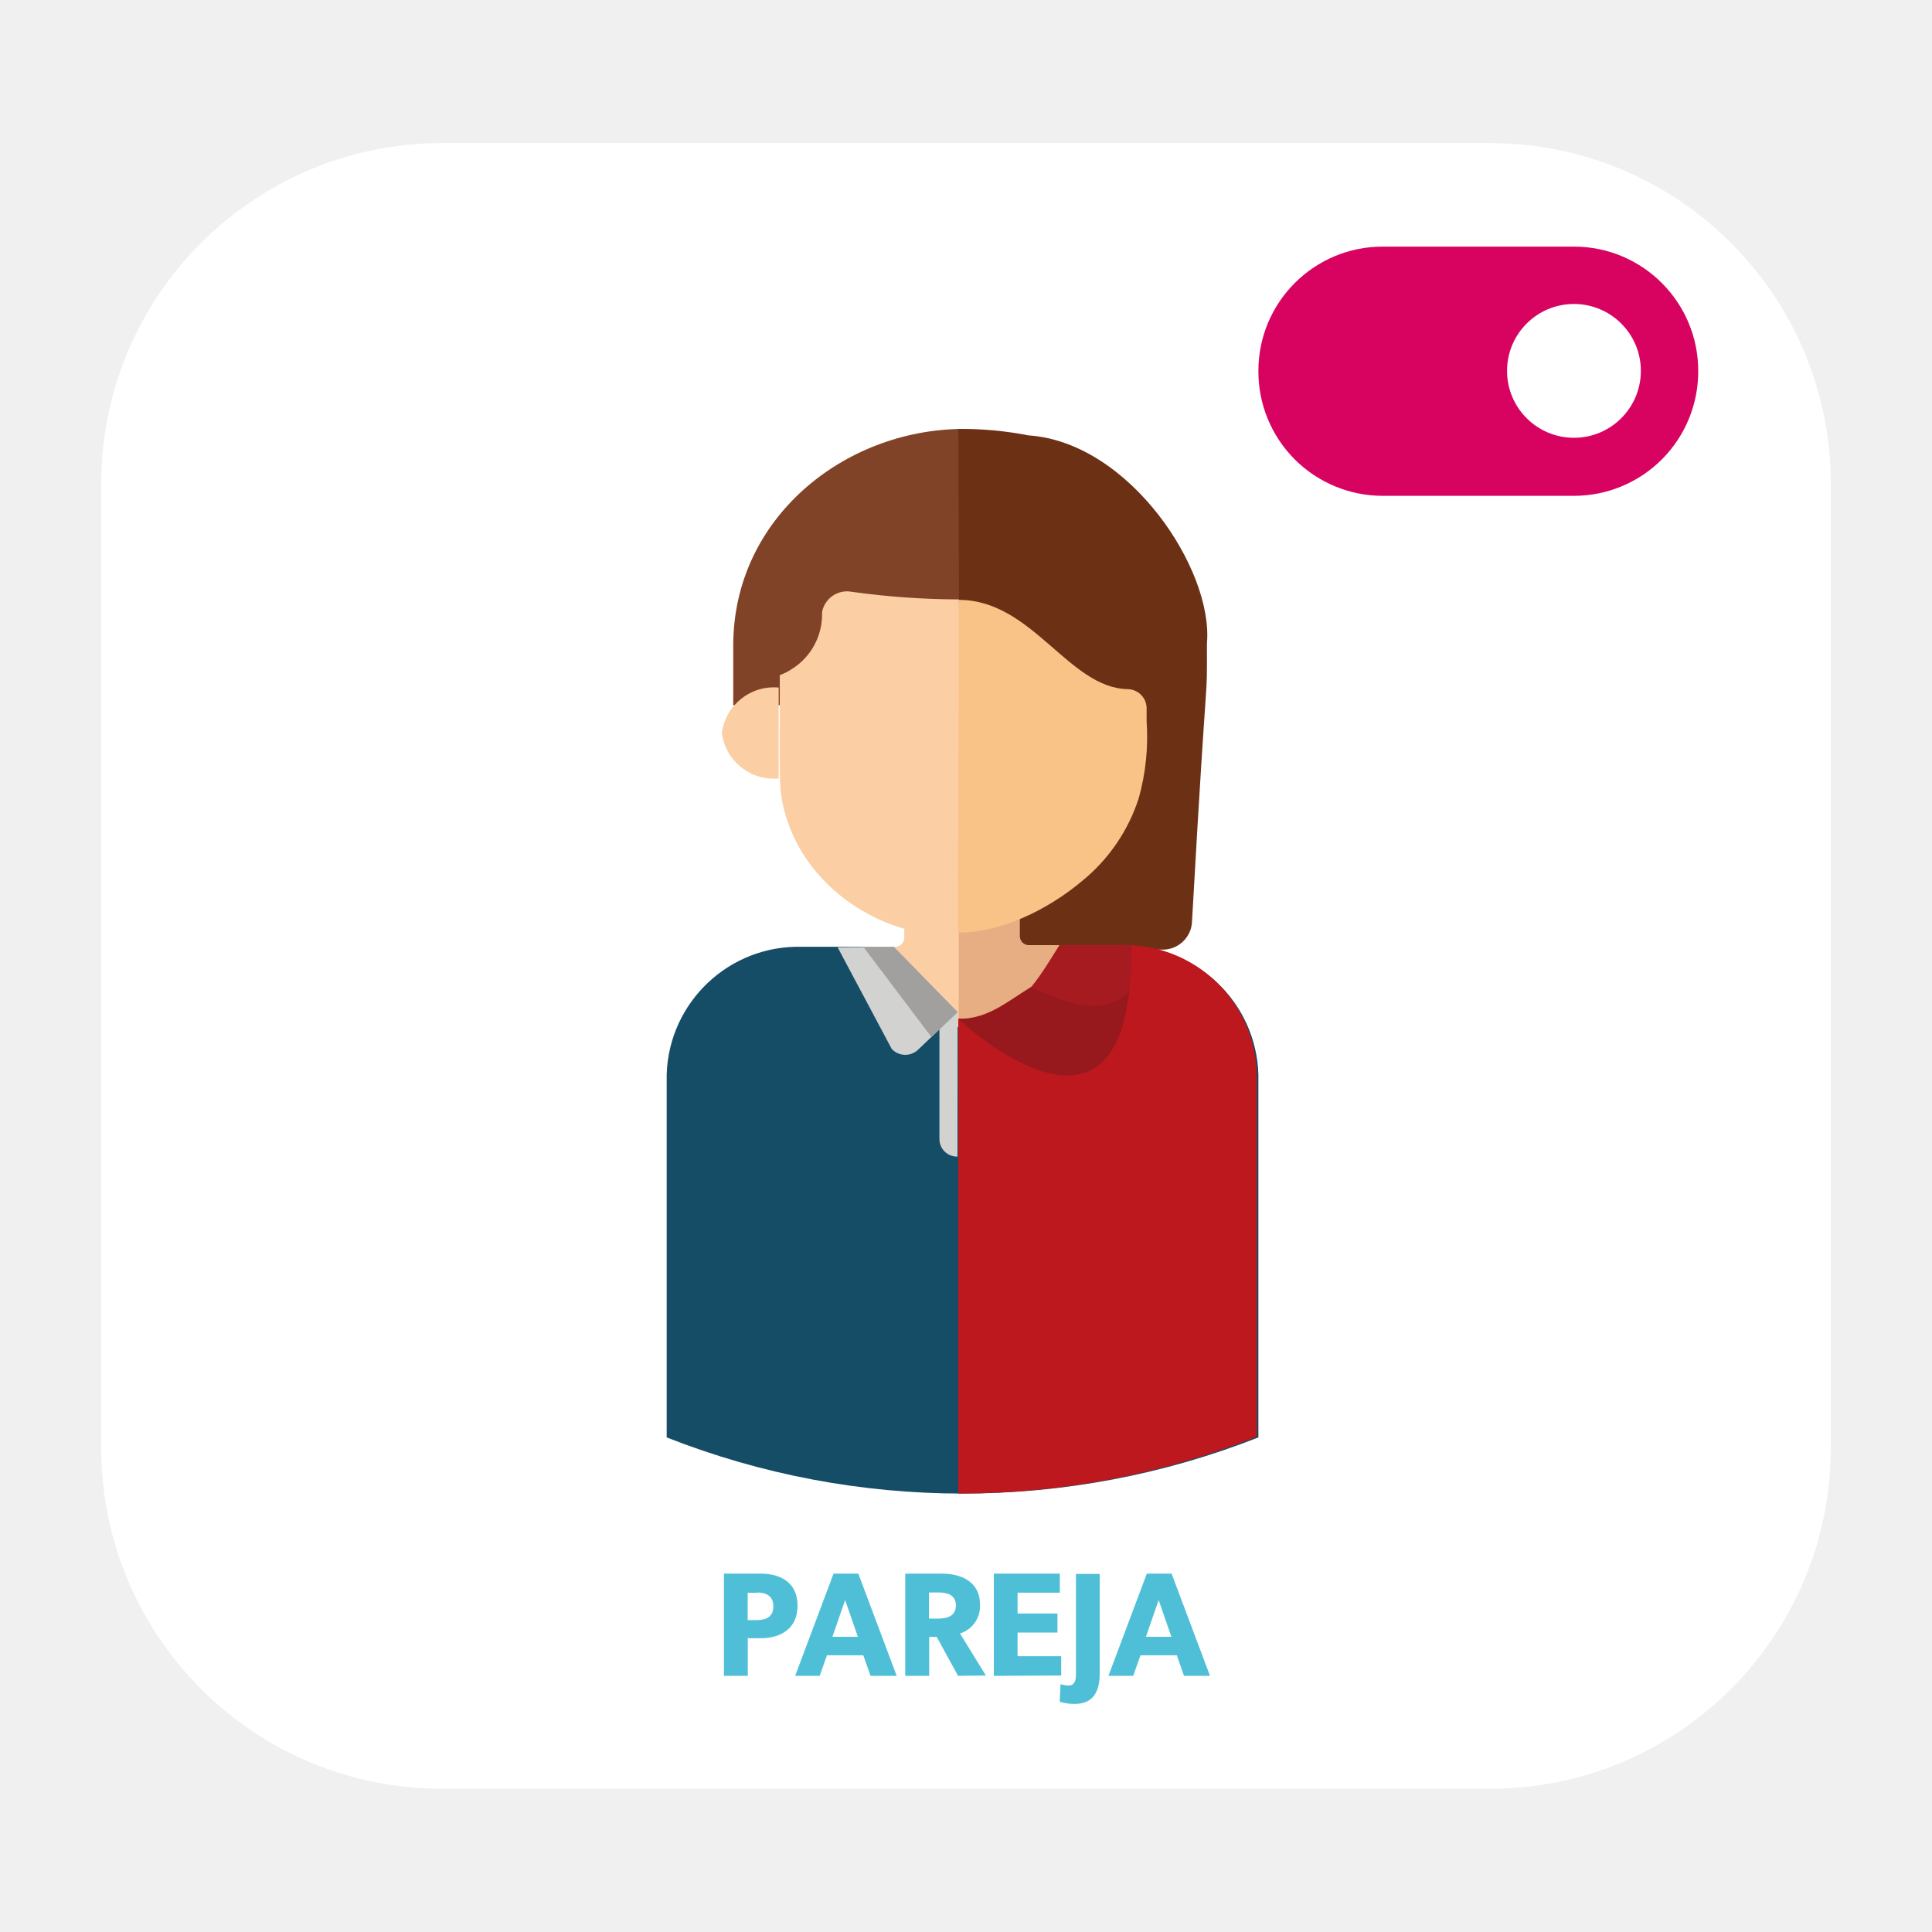
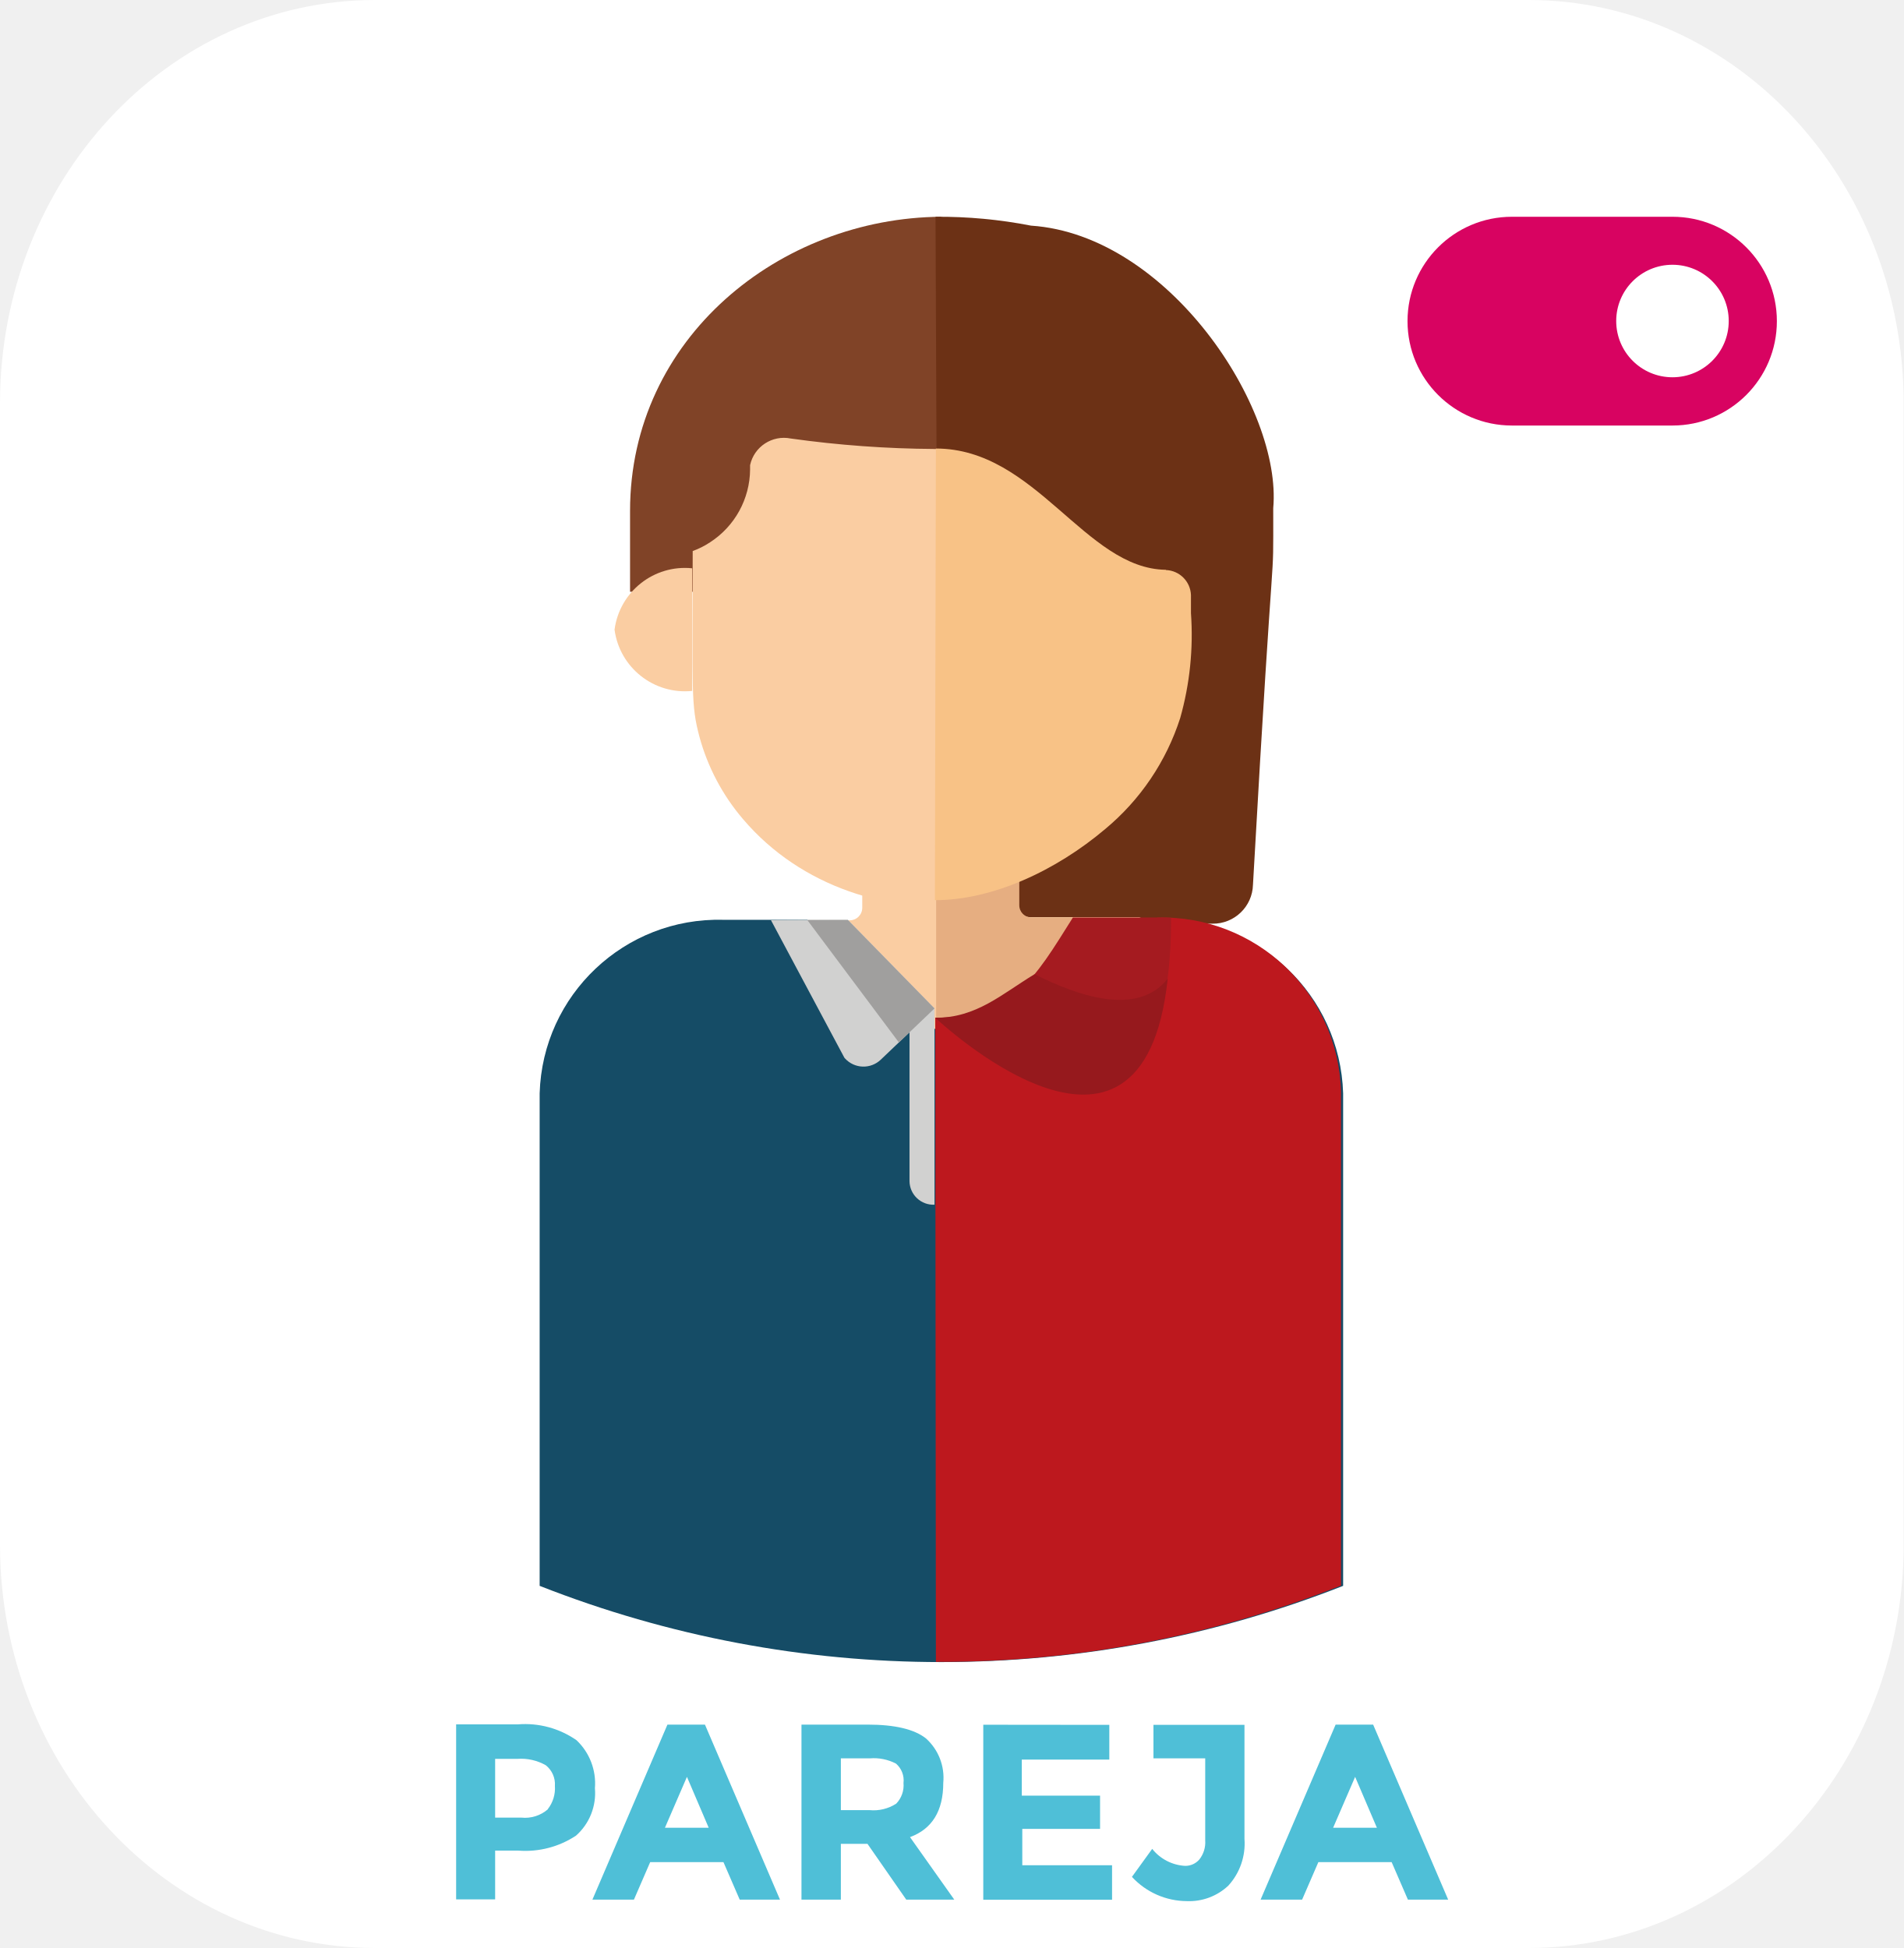
- <svg xmlns="http://www.w3.org/2000/svg" id="Layer_1" data-name="Layer 1" viewBox="0 0 170.08 170.08">
+ <svg xmlns="http://www.w3.org/2000/svg" viewBox="0 0 152.26 155.83">
  <defs>
-     <style>.cls-1{isolation:isolate;}.cls-2{fill:#4fbfd7;}.cls-3{fill:#fff;}.cls-4{fill:#d80361;}.cls-5{fill:#fbcea3;}.cls-6{fill:#e6ae82;}.cls-7{fill:#154c66;}.cls-8{fill:#814327;}.cls-9{fill:#d2d2d1;}.cls-10{fill:#c4c0be;}.cls-11{fill:#a1a09f;}.cls-12{fill:#6c3115;}.cls-13{fill:#be181f;}.cls-14{fill:#a61b20;}.cls-15{fill:#97191d;}.cls-16{fill:#f9c388;}</style>
+     <style>.cls-1{fill:#fff;}.cls-2{fill:#d80361;}.cls-3{fill:#4fbfd7;}.cls-4{fill:#facda2;}.cls-5{fill:#e6ae81;}.cls-6{fill:#154c66;}.cls-7{fill:#804327;}.cls-8{fill:#d1d1d0;}.cls-9{fill:#c4c0be;}.cls-10{fill:#a09f9e;}.cls-11{fill:#6c3115;}.cls-12{fill:#bd181e;}.cls-13{fill:#a51b20;}.cls-14{fill:#96191d;}.cls-15{fill:#f8c286;}</style>
  </defs>
-   <g id="Grupo_1262" data-name="Grupo 1262">
-     <g id="YO-2" class="cls-1">
-       <g class="cls-1">
-         <path class="cls-2" d="M77.4,144.54v3.34H75.46v-3.34l-2.88-4.93h2.16l1.69,3.3,1.69-3.3h2.16Z" />
-         <path class="cls-2" d="M84.36,148a4.28,4.28,0,1,1,4.39-4.27A4.12,4.12,0,0,1,84.36,148Zm0-6.9a2.59,2.59,0,1,0,2.42,2.58A2.39,2.39,0,0,0,84.36,141.13Z" />
-       </g>
+   <g id="pareja">
+     <path id="Rectángulo_260" data-name="Rectángulo 260" class="cls-1" d="M39.75,5.79H132c16.57,0,30,14.45,30,32.27v91.29c0,17.82-13.43,32.27-30,32.27H39.75c-16.57,0-30-14.45-30-32.27V38.06C9.75,20.24,23.18,5.79,39.75,5.79Z" transform="translate(-9.75 -5.79)" />
+     <g id="Grupo_1288" data-name="Grupo 1288">
+       <rect id="Rectángulo_124-4" data-name="Rectángulo 124-4" class="cls-2" x="112.57" y="17.34" width="29.54" height="16.7" rx="8.35" />
+       <circle id="Elipse_54-12" data-name="Elipse 54-12" class="cls-1" cx="133.76" cy="25.68" r="4.5" />
    </g>
-     <g id="Secure-6">
-       <rect id="Rectángulo_100-6" data-name="Rectángulo 100-6" class="cls-3" x="8.91" y="12.6" width="152.26" height="144.87" rx="30" />
-       <g id="Grupo_1241-2" data-name="Grupo 1241-2">
-         <path id="Rectángulo_124-8" data-name="Rectángulo 124-8" class="cls-4" d="M121.72,21.71h16.84A10.94,10.94,0,0,1,149.5,32.65h0a10.94,10.94,0,0,1-10.94,11H121.72a10.94,10.94,0,0,1-10.94-11h0A10.94,10.94,0,0,1,121.72,21.71Z" />
-         <circle id="Elipse_54-16" data-name="Elipse 54-16" class="cls-3" cx="138.56" cy="32.65" r="5.89" />
-       </g>
-       <g id="Pareja">
-         <g id="Grupo_1131-2" data-name="Grupo 1131-2">
-           <g id="Group_722-2" data-name="Group 722-2">
-             <path id="Path_115-2" data-name="Path 115-2" class="cls-5" d="M89.86,82.57V77.2H79.61v5.37a.8.8,0,0,1-.82.78l-7.06.25v18.27h26V83.35H90.68a.8.8,0,0,1-.82-.78h0" />
-             <path id="Path_116-2" data-name="Path 116-2" class="cls-6" d="M97.73,83.35h-7a.8.8,0,0,1-.82-.78V77.2H84.5v24.67H97.74Z" />
-             <path id="Path_117-2" data-name="Path 117-2" class="cls-7" d="M98.88,83.35H93.42c0,4.53-8.68,7.2-8.68,7.2s-8.69-2.66-8.69-7.2H70.59A11.6,11.6,0,0,0,58.69,94.6v31.94a71.09,71.09,0,0,0,52.09,0V94.6a11.59,11.59,0,0,0-11.9-11.25" />
-             <path id="Path_120-2" data-name="Path 120-2" class="cls-8" d="M84.75,62.08H64.55V56.83c0-11.22,9.76-19,20.18-19.07Z" />
-             <path id="Path_121-2" data-name="Path 121-2" class="cls-5" d="M105.92,64.53a4.61,4.61,0,0,1-5,4v-8a4.61,4.61,0,0,1,5,4" />
-             <path id="Path_122-2" data-name="Path 122-2" class="cls-5" d="M63.55,64.53a4.61,4.61,0,0,0,5,4v-8a4.61,4.61,0,0,0-5,4" />
-             <path id="Path_123-2" data-name="Path 123-2" class="cls-5" d="M97.16,54.15a2.23,2.23,0,0,0-2.38-2.08,1.43,1.43,0,0,0-.29,0l-.84.11A69.55,69.55,0,0,1,75,52.1a2.24,2.24,0,0,0-2.63,1.77,2.7,2.7,0,0,0,0,.28,5.67,5.67,0,0,1-2.6,4.71,4.93,4.93,0,0,1-1.12.57c0,9.32-.13,9.94.43,12.05a13.78,13.78,0,0,0,2.83,5.34c7.51,8.85,23.25,7.12,27.91-3.38,1.55-3.47,1.14-6.11,1.14-14a5.72,5.72,0,0,1-3.72-5.28" />
-             <path id="Path_125-2" data-name="Path 125-2" class="cls-9" d="M84.3,89.09l-1.6-1.18v12.4a1.55,1.55,0,0,0,1.59,1.51h0Z" />
-             <path id="Path_128-2" data-name="Path 128-2" class="cls-10" d="M88.27,92.73a1.7,1.7,0,0,0,.92.11Z" />
-             <path id="Path_129-2" data-name="Path 129-2" class="cls-9" d="M78.68,83.35l5.62,5.74-3.49,3.33a1.63,1.63,0,0,1-2.31-.08h0l0,0-4.76-8.94Z" />
-             <path id="Path_130-2" data-name="Path 130-2" class="cls-11" d="M82,91.3l2.31-2.2-5.62-5.75H76Z" />
-           </g>
-           <g id="Group_723-2-2" data-name="Group 723-2-2">
-             <path id="Path_132-2" data-name="Path 132-2" class="cls-12" d="M84.36,37.76a30.61,30.61,0,0,1,6.19.57c8.89.6,16.29,11.84,15.7,18.32,0,6.14.1-.69-1.31,24.42a2.58,2.58,0,0,1-2.62,2.53H84.55" />
-             <path id="Path_133-3" data-name="Path 133-3" class="cls-5" d="M84.4,101.82H97.61V83.21H90.53a.81.81,0,0,1-.83-.78h0" />
-             <path id="Path_133-4" data-name="Path 133-4" class="cls-5" d="M89.7,82.43V77H84.4" />
-             <path id="Path_134-2" data-name="Path 134-2" class="cls-6" d="M97.69,83.21H90.6a.8.8,0,0,1-.82-.78h0V77H84.4v24.78H97.7Z" />
-             <path id="Path_136-2" data-name="Path 136-2" class="cls-13" d="M98.74,83.21H93.26c0,4.54,0,6.49-8.9,6.49l0,41.78h.15a70.81,70.81,0,0,0,26.13-5v-32A11.63,11.63,0,0,0,98.74,83.2" />
-             <path id="Path_137-2" data-name="Path 137-2" class="cls-14" d="M99.65,83.21H93.26c-2.5,4-3.87,6.49-8.9,6.49,0,0,15.35,13.82,15.28-6.49" />
-             <path id="Path_140-2" data-name="Path 140-2" class="cls-15" d="M90.78,86.88c2.7,1.35,6.65,2.8,8.64.29-1.59,15.27-15.07,2.53-15.07,2.53,2.67,0,4.31-1.54,6.43-2.82" />
-             <path id="Path_141-2" data-name="Path 141-2" class="cls-16" d="M99.28,60.67a1.69,1.69,0,0,1,1.66,1.64v1.18a20,20,0,0,1-.7,6.8,15.53,15.53,0,0,1-4.9,7.2c-3.2,2.7-7.3,4.61-11,4.61l.07-29.29c6.49,0,9.67,7.8,14.91,7.86" />
-           </g>
-         </g>
-         <g id="PAREJA-2" class="cls-1">
-           <g class="cls-1">
-             <path class="cls-2" d="M66.94,144.22H65.83v3.31h-2.1v-9h3.21c1.83,0,3.27.82,3.27,2.82S68.77,144.22,66.94,144.22Zm-.3-4h-.82v2.4h.82c.82,0,1.44-.29,1.44-1.21S67.44,140.19,66.64,140.19Z" />
-             <path class="cls-2" d="M76.64,147.53,76,145.72H72.8l-.64,1.81H70l3.38-9h2.18l3.38,9Zm-2.24-6.67-1.12,3.23h2.24Z" />
-             <path class="cls-2" d="M84.34,147.53l-1.88-3.43H81.8v3.43H79.69v-9h3.22c1.72,0,3.36.73,3.36,2.69a2.51,2.51,0,0,1-1.76,2.58l2.28,3.7Zm-1.73-7.34h-.83v2.3h.83c.79,0,1.54-.24,1.54-1.16S83.4,140.19,82.61,140.19Z" />
-             <path class="cls-2" d="M87.49,147.53v-9H93.3v1.68H89.58v1.83h3.51v1.68H89.58v2.08h3.84v1.7Z" />
-             <path class="cls-2" d="M94.63,150a4.28,4.28,0,0,1-1.34-.19l.07-1.55a2.17,2.17,0,0,0,.71.12c.5,0,.65-.39.65-1v-8.82h2.09v8.79C96.81,148.83,96.29,150,94.63,150Z" />
-             <path class="cls-2" d="M104.23,147.53l-.63-1.81h-3.2l-.64,1.81H97.58l3.38-9h2.18l3.38,9ZM102,140.86l-1.12,3.23h2.24Z" />
-           </g>
-         </g>
-       </g>
+     <path class="cls-3" d="M55.86,145a4.75,4.75,0,0,1,1.47,3.84,4.54,4.54,0,0,1-1.51,3.79,7.34,7.34,0,0,1-4.61,1.2H49.35v3.9H46.23v-14h4.94A7.19,7.19,0,0,1,55.86,145Zm-2.29,5.5a2.7,2.7,0,0,0,.56-1.84A1.94,1.94,0,0,0,53.4,147a4,4,0,0,0-2.27-.51H49.35v4.7h2.1A2.78,2.78,0,0,0,53.57,150.52Z" transform="translate(-9.75 -5.79)" />
+     <path class="cls-3" d="M68.91,157.75l-1.3-3H61.75l-1.3,3H57.13l6-14h3l6,14Zm-4.22-9.82L62.93,152h3.5Z" transform="translate(-9.75 -5.79)" />
+     <path class="cls-3" d="M85.19,148.41q0,3.36-2.66,4.34l3.54,5H82.23l-3.1-4.46H77v4.46H73.85v-14h5.3c2.17,0,3.72.37,4.65,1.1A4.23,4.23,0,0,1,85.19,148.41Zm-3.76,1.66a2.11,2.11,0,0,0,.58-1.65,1.77,1.77,0,0,0-.6-1.55,3.84,3.84,0,0,0-2.1-.42H77v4.14h2.28A3.33,3.33,0,0,0,81.43,150.07Z" transform="translate(-9.75 -5.79)" />
+     <path class="cls-3" d="M98.47,143.77v2.78h-7v2.88h6.26v2.66H91.51V155h7.18v2.76H88.39v-14Z" transform="translate(-9.75 -5.79)" />
+     <path class="cls-3" d="M102,146.45v-2.68h7.28v9.12a5,5,0,0,1-1.29,3.74,4.56,4.56,0,0,1-3.31,1.24,6,6,0,0,1-4.4-1.94l1.62-2.24a3.61,3.61,0,0,0,2.64,1.36,1.48,1.48,0,0,0,1.13-.51,2.21,2.21,0,0,0,.47-1.53v-6.56Z" transform="translate(-9.75 -5.79)" />
+     <path class="cls-3" d="M122.35,157.75l-1.3-3h-5.86l-1.3,3h-3.32l6-14h3l6,14Zm-4.22-9.82L116.37,152h3.5Z" transform="translate(-9.75 -5.79)" />
+     <g id="Group_722" data-name="Group 722">
+       <path id="Path_115" data-name="Path 115" class="cls-4" d="M91.35,78.41V71.79H78.71v6.62a1,1,0,0,1-1,1L69,79.68v22.54h32.08V79.37H92.36a1,1,0,0,1-1-1h0" transform="translate(-9.75 -5.79)" />
+       <path id="Path_116" data-name="Path 116" class="cls-5" d="M101.07,79.37h-8.7a1,1,0,0,1-1-1V71.79h-6.6v30.43h16.32Z" transform="translate(-9.75 -5.79)" />
+       <path id="Path_117" data-name="Path 117" class="cls-6" d="M102.48,79.37H95.75C95.75,85,85,88.25,85,88.25S74.33,85,74.33,79.37H67.59A14.31,14.31,0,0,0,52.91,93.25v39.4a87.7,87.7,0,0,0,64.26,0V93.25a14.31,14.31,0,0,0-14.68-13.88" transform="translate(-9.75 -5.79)" />
+       <path id="Path_120" data-name="Path 120" class="cls-7" d="M85.06,53.13H60.14V46.66c0-13.84,12-23.45,24.89-23.53Z" transform="translate(-9.75 -5.79)" />
+       <path id="Path_121" data-name="Path 121" class="cls-4" d="M111.16,56.16a5.67,5.67,0,0,1-6.2,4.9V51.25a5.67,5.67,0,0,1,6.2,4.91" transform="translate(-9.75 -5.79)" />
+       <path id="Path_122" data-name="Path 122" class="cls-4" d="M58.9,56.16a5.68,5.68,0,0,0,6.21,4.9V51.25a5.68,5.68,0,0,0-6.21,4.91" transform="translate(-9.75 -5.79)" />
+       <path id="Path_123" data-name="Path 123" class="cls-4" d="M100.37,43.35a2.78,2.78,0,0,0-3-2.57l-.35,0L96,41a86.28,86.28,0,0,1-23-.13A2.77,2.77,0,0,0,69.74,43c0,.12,0,.24,0,.35a7,7,0,0,1-3.2,5.82,6.47,6.47,0,0,1-1.39.7c0,11.49-.15,12.25.54,14.86a17,17,0,0,0,3.48,6.58c9.28,10.93,28.69,8.79,34.44-4.16,1.91-4.29,1.4-7.54,1.4-17.29a7.07,7.07,0,0,1-4.59-6.5" transform="translate(-9.75 -5.79)" />
+       <path id="Path_125" data-name="Path 125" class="cls-8" d="M84.49,86.46l-2-1.46v15.29a1.91,1.91,0,0,0,2,1.87h0Z" transform="translate(-9.75 -5.79)" />
+       <path id="Path_128" data-name="Path 128" class="cls-9" d="M89.39,90.94a2,2,0,0,0,1.14.13Z" transform="translate(-9.75 -5.79)" />
+       <path id="Path_129" data-name="Path 129" class="cls-8" d="M77.56,79.37l6.93,7.09-4.3,4.1a2,2,0,0,1-2.85-.09h0l-.06-.07-5.87-11Z" transform="translate(-9.75 -5.79)" />
+       <path id="Path_130" data-name="Path 130" class="cls-10" d="M81.64,89.18l2.85-2.72-6.93-7.08H74.31Z" transform="translate(-9.75 -5.79)" />
+     </g>
+     <g id="Group_723-2" data-name="Group 723-2">
+       <path id="Path_132" data-name="Path 132" class="cls-11" d="M84.57,23.13a38.39,38.39,0,0,1,7.64.71c11,.74,20.09,14.6,19.37,22.6,0,7.57.12-.85-1.62,30.12a3.2,3.2,0,0,1-3.24,3.12H84.81" transform="translate(-9.75 -5.79)" />
+       <path id="Path_133" data-name="Path 133" class="cls-4" d="M84.62,102.16h16.3v-23H92.18a1,1,0,0,1-1-1h0" transform="translate(-9.75 -5.79)" />
+       <path id="Path_133-2" data-name="Path 133-2" class="cls-4" d="M91.16,78.24V71.58H84.62" transform="translate(-9.75 -5.79)" />
+       <path id="Path_134" data-name="Path 134" class="cls-5" d="M101,79.2H92.27a1,1,0,0,1-1-1h0V71.58H84.62v30.58H101Z" transform="translate(-9.75 -5.79)" />
+       <path id="Path_136" data-name="Path 136" class="cls-12" d="M102.31,79.2H95.55c0,5.61,0,8-11,8l.05,51.53h.19A87.08,87.08,0,0,0,117,132.63V93.11A14.33,14.33,0,0,0,102.3,79.19" transform="translate(-9.75 -5.79)" />
+       <path id="Path_137" data-name="Path 137" class="cls-13" d="M103.43,79.2H95.55c-3.09,4.91-4.77,8-11,8,0,0,18.94,17,18.86-8" transform="translate(-9.75 -5.79)" />
+       <path id="Path_140" data-name="Path 140" class="cls-14" d="M92.49,83.72c3.33,1.68,8.2,3.46,10.65.36-2,18.85-18.58,3.13-18.58,3.13,3.29,0,5.31-1.9,7.93-3.49" transform="translate(-9.75 -5.79)" />
+       <path id="Path_141" data-name="Path 141" class="cls-15" d="M103,51.39a2.08,2.08,0,0,1,2,2v1.45a24.47,24.47,0,0,1-.86,8.39,19.16,19.16,0,0,1-6,8.88c-3.94,3.33-9,5.69-13.62,5.69l.08-36.13c8,0,11.93,9.62,18.39,9.7" transform="translate(-9.75 -5.79)" />
    </g>
  </g>
</svg>
